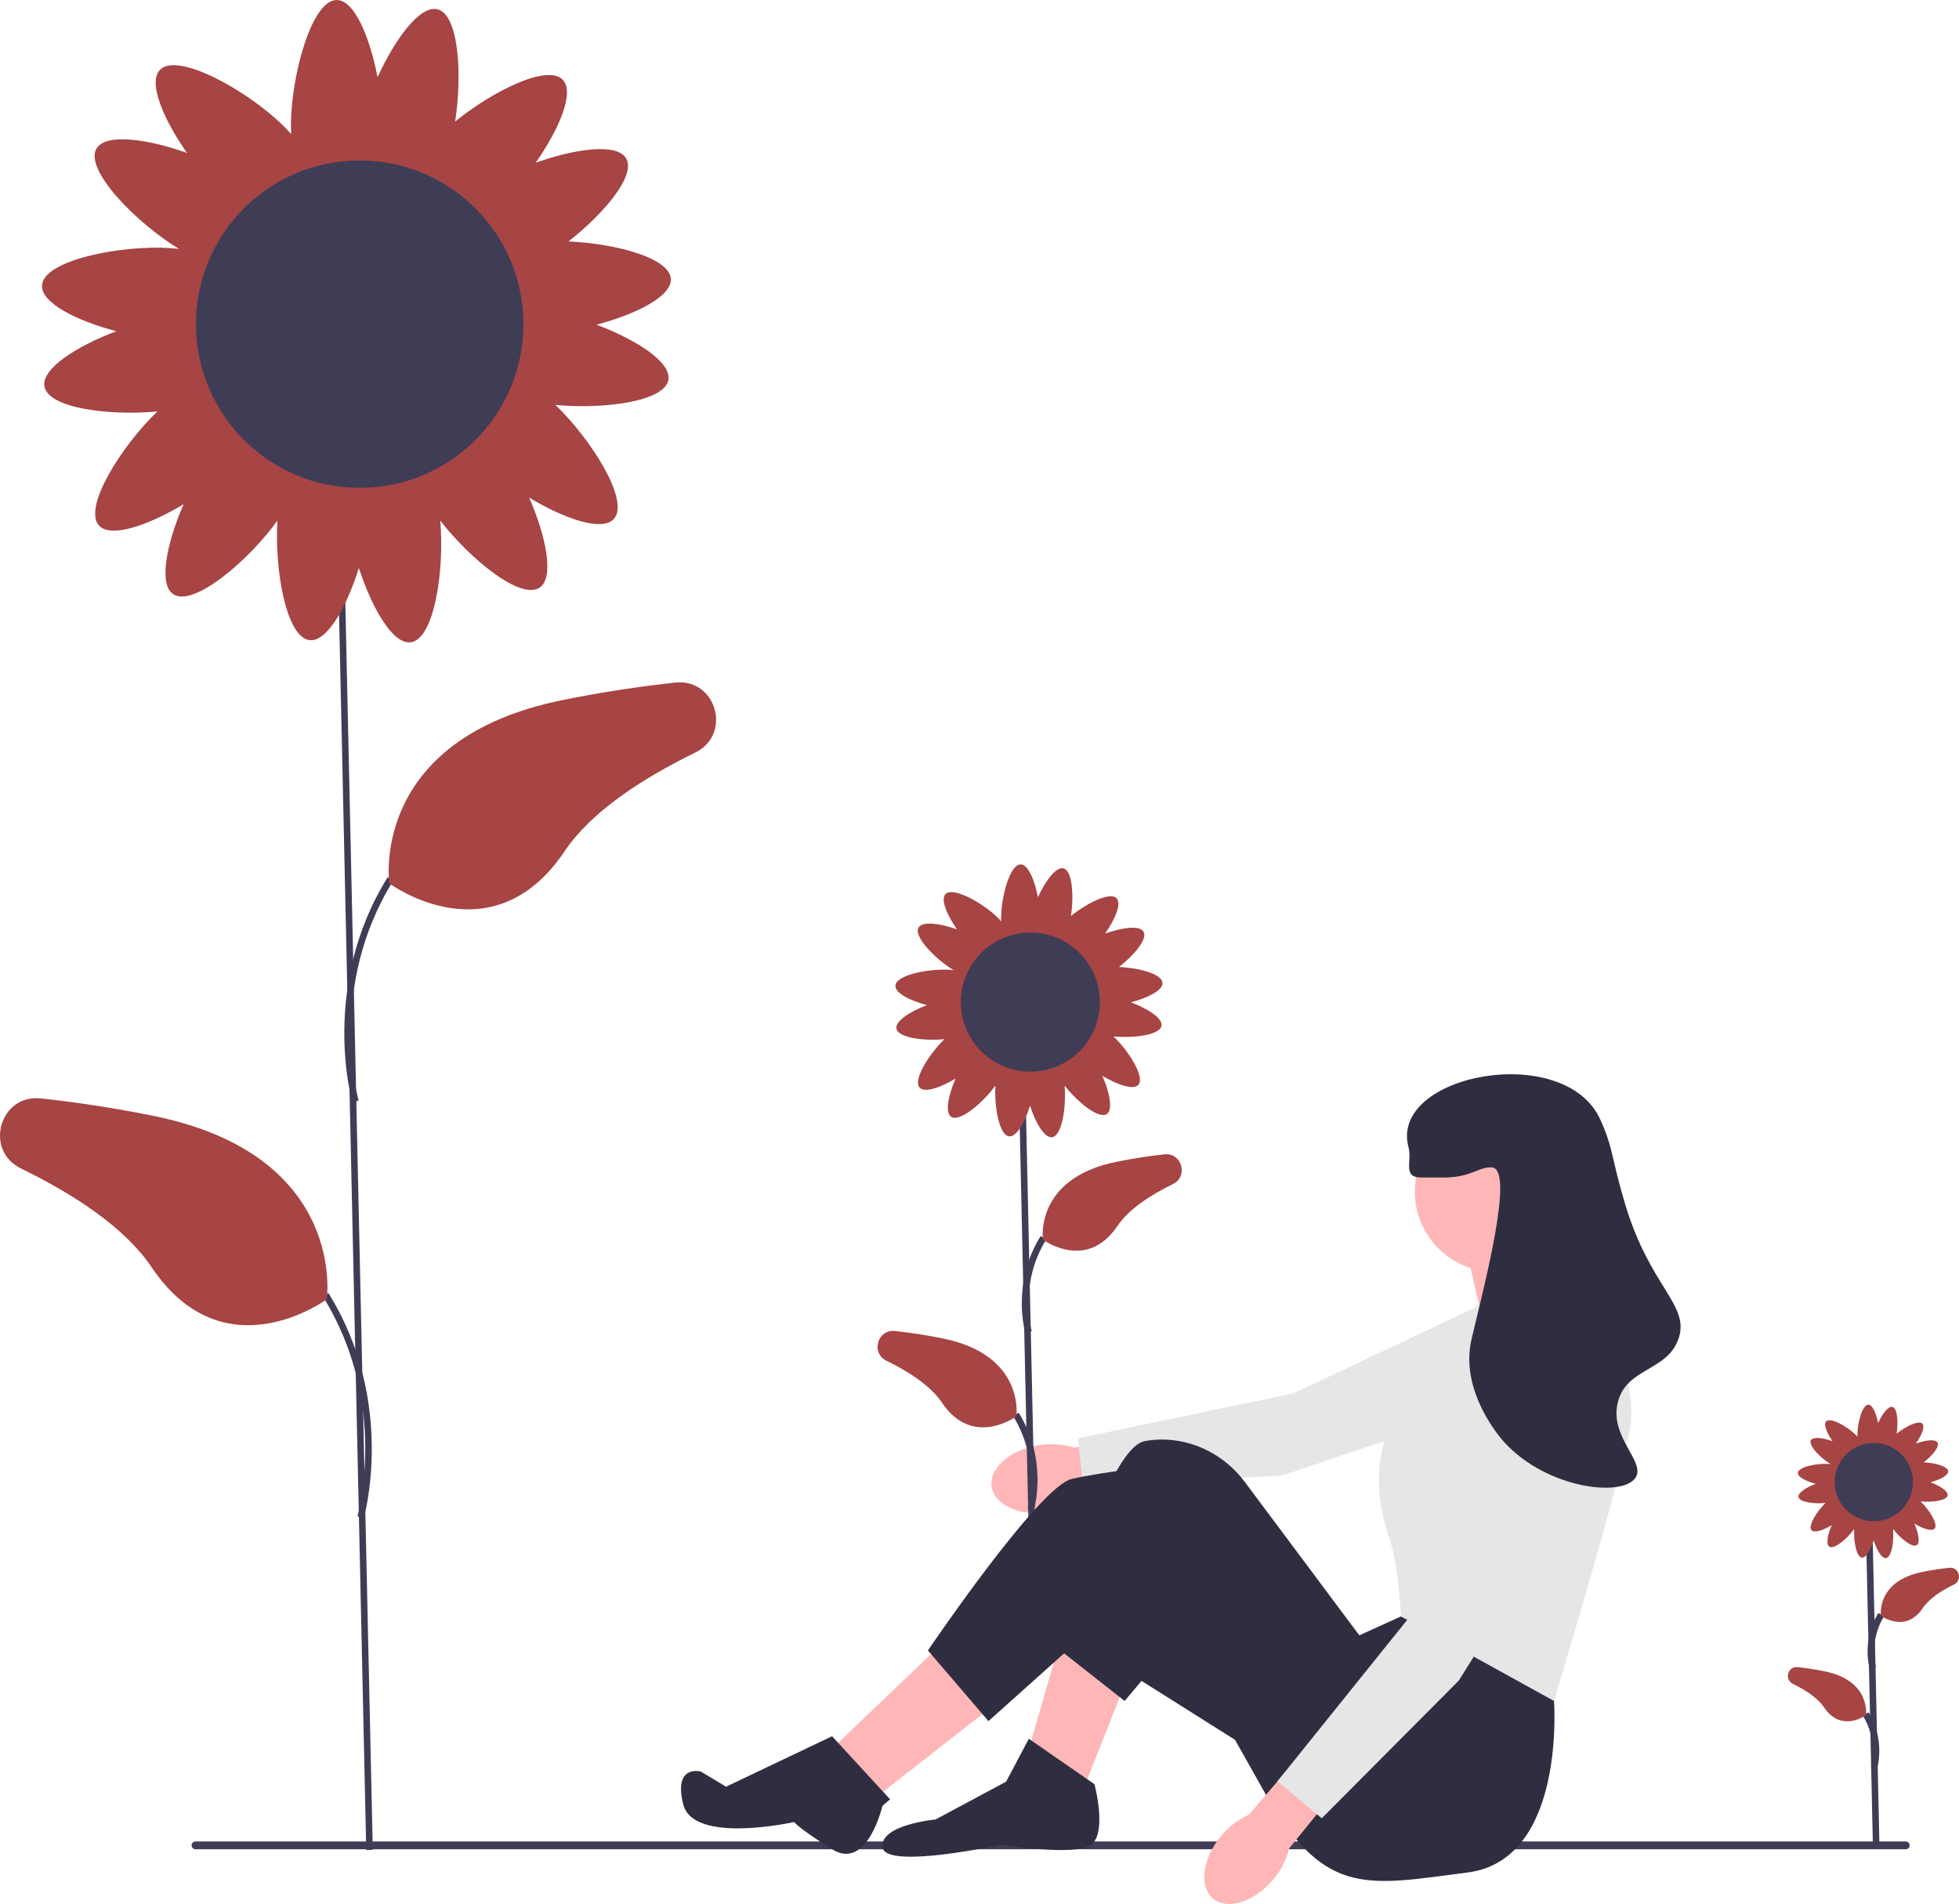
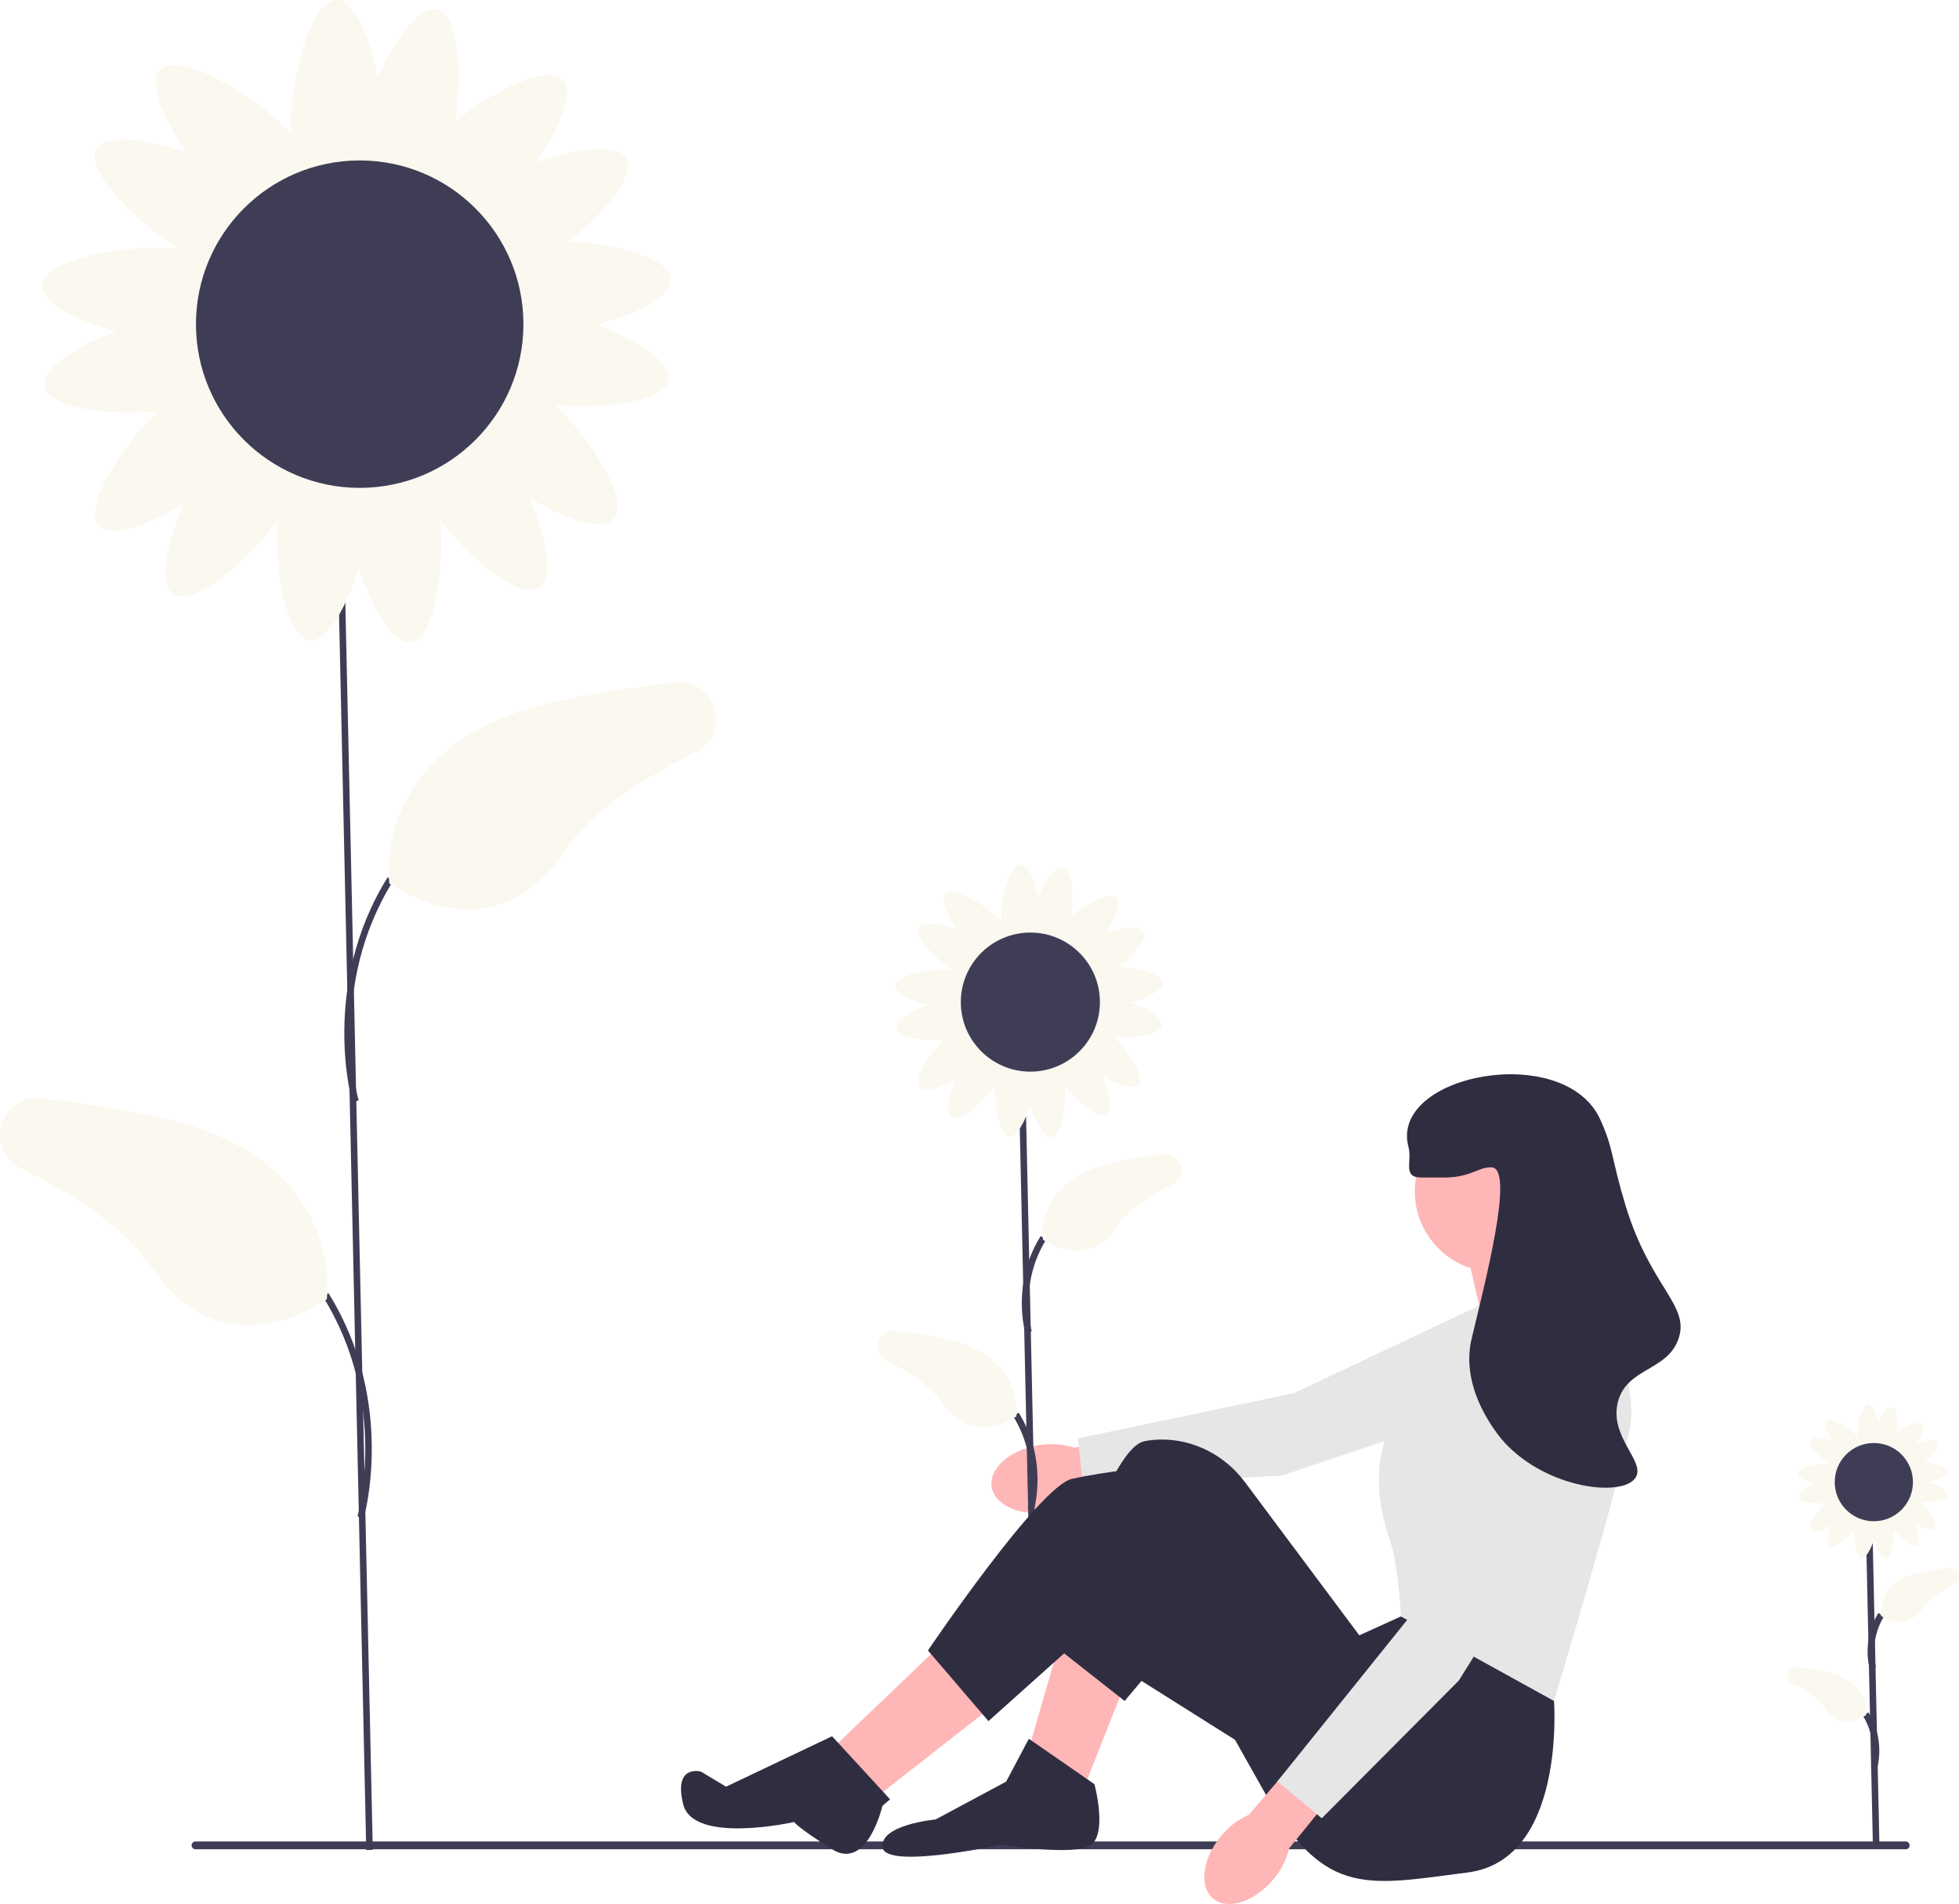
<svg xmlns="http://www.w3.org/2000/svg" width="598.253" height="581.498" viewBox="0 0 598.253 581.498">
  <path id="uuid-207e1ec5-f316-41d7-bdda-8b0dd0a2bd60-390" d="M317.376,441.361c-8.897,1.364-15.405,7.059-14.536,12.721,.869,5.662,8.784,9.145,17.684,7.779,3.563-.497,6.954-1.839,9.892-3.915l37.623-6.254-2.511-14.872-37.538,5.312c-3.426-1.101-7.065-1.366-10.614-.772Z" fill="#ffb6b6" />
  <polygon points="479.501 395.005 464.912 425.961 391.575 450.649 330.719 453.896 329.195 439.279 395.148 425.489 462.825 393.508 479.501 395.005" fill="#e6e6e6" />
  <g>
    <rect x="313.022" y="330.245" width="2.001" height="173.776" transform="translate(-9.1013 7.00975) rotate(-1.26066)" fill="#3f3d56" />
    <path d="M313.154,407.168c-.181-.616-4.327-15.269,4.651-29.671l1.697,1.059c-8.49,13.618-4.47,27.907-4.429,28.051l-1.919,.562Z" fill="#3f3d56" />
-     <path d="M318.507,378.609s-2.729-18.655,22.414-23.775c5.238-1.067,10.163-1.796,14.677-2.281,5.329-.573,7.407,6.721,2.593,9.077-6.971,3.412-13.529,7.711-16.947,12.802-9.427,14.04-22.738,4.178-22.738,4.178Z" fill="#a74444" />
+     <path d="M318.507,378.609s-2.729-18.655,22.414-23.775c5.238-1.067,10.163-1.796,14.677-2.281,5.329-.573,7.407,6.721,2.593,9.077-6.971,3.412-13.529,7.711-16.947,12.802-9.427,14.04-22.738,4.178-22.738,4.178Z" fill="#faf8ef" />
    <path d="M315.74,461.115l-1.919-.562c.042-.144,4.061-14.433-4.429-28.051l1.697-1.059c8.978,14.402,4.832,29.055,4.651,29.671Z" fill="#3f3d56" />
-     <path d="M310.388,432.556s2.729-18.655-22.414-23.775c-5.238-1.067-10.163-1.796-14.677-2.281-5.329-.573-7.407,6.721-2.593,9.077,6.971,3.412,13.529,7.711,16.947,12.802,9.427,14.04,22.738,4.178,22.738,4.178Z" fill="#a74444" />
-     <path d="M345.383,306.122c5.061-1.334,9.794-3.66,9.637-5.96-.186-2.733-7.213-4.563-13.275-4.842,4.572-3.577,8.773-8.522,7.488-10.758-1.181-2.056-6.676-1.26-11.745,.551,3-4.289,5.109-9.122,3.503-10.776-2.001-2.06-9.102,1.496-13.948,5.427,.943-6.124,.466-13.853-2.28-14.553-2.298-.585-5.554,3.911-7.787,8.81-.987-5.14-2.984-10.02-5.29-10.02-3.284,0-5.947,9.902-5.947,16.354,0,.365,.01,.708,.026,1.036-.33-.382-.707-.781-1.138-1.2-4.628-4.495-13.587-9.484-15.875-7.127-1.606,1.654,.503,6.487,3.503,10.776-5.069-1.811-10.564-2.607-11.745-.551-1.587,2.763,5.197,9.659,10.711,13.003-.331-.04-.68-.074-1.05-.099-6.436-.439-16.497,1.543-16.721,4.82-.157,2.3,4.576,4.625,9.637,5.96-5.039,1.894-9.746,4.837-9.319,7.169,.519,2.831,8.429,3.821,14.648,3.241-4.646,4.458-9.684,12.444-7.582,14.784,1.541,1.715,6.506-.06,10.989-2.761-2.152,4.934-3.32,10.362-1.349,11.68,2.604,1.742,9.747-4.321,13.513-9.539-.384,6.383,1.144,15.152,4.174,15.498,2.291,.262,4.829-4.36,6.393-9.355,1.663,5.12,4.388,9.957,6.737,9.636,3.055-.417,4.387-9.405,3.817-15.793,3.885,5.003,10.422,10.353,12.889,8.704,1.971-1.318,.802-6.746-1.349-11.68,4.483,2.701,9.449,4.476,10.989,2.761,2.103-2.34-2.936-10.326-7.582-14.784,6.219,.58,14.129-.411,14.648-3.241,.427-2.332-4.28-5.275-9.319-7.169Zm-27.251,18.055c-1.301,.178-2.49,.431-3.395,1.078-.961-.954-2.365-1.245-3.925-1.423-1.747-.2-3.336-.219-4.547,.79-.443-1.232-1.533-2.107-2.802-2.956-1.091-.73-2.15-1.329-3.256-1.445-.086-1.351-.944-2.5-1.994-3.668-.669-.745-1.339-1.411-2.082-1.857,1.072-1.305,.949-2.955,.617-4.766-.237-1.292-.544-2.468-1.232-3.342,.909-1.004,1.136-2.419,1.243-3.986,.117-1.711,.068-3.263-.919-4.418,2.553,.325,3.784-1.266,4.929-3.259,.654-1.138,1.18-2.235,1.22-3.347,1.342-.178,2.43-1.112,3.524-2.239,.935-.963,1.73-1.916,2.029-3.013,1.071,.9,2.533,1.036,4.145,1.036,1.571,0,2.998-.129,4.061-.968,.825,.746,1.978,1.133,3.251,1.457,1.215,.309,2.361,.516,3.404,.308,.381,.869,1.057,1.659,1.83,2.454,1.094,1.127,2.182,2.061,3.524,2.239,.04,1.112,.566,2.208,1.22,3.347,.77,1.34,1.578,2.499,2.802,3.016-.143,.778-.128,1.635-.066,2.537,.107,1.567,.333,2.983,1.243,3.986-.688,.874-.995,2.051-1.232,3.342-.332,1.811-.455,3.461,.617,4.766-.743,.446-1.413,1.112-2.082,1.857-1.05,1.169-1.907,2.317-1.994,3.668-1.106,.116-2.165,.715-3.256,1.445-1.491,.997-2.732,2.031-2.971,3.635-1.119-.543-2.458-.472-3.904-.275Z" fill="#a74444" />
+     <path d="M310.388,432.556s2.729-18.655-22.414-23.775c-5.238-1.067-10.163-1.796-14.677-2.281-5.329-.573-7.407,6.721-2.593,9.077,6.971,3.412,13.529,7.711,16.947,12.802,9.427,14.04,22.738,4.178,22.738,4.178Z" fill="#faf8ef" />
+     <path d="M345.383,306.122c5.061-1.334,9.794-3.66,9.637-5.96-.186-2.733-7.213-4.563-13.275-4.842,4.572-3.577,8.773-8.522,7.488-10.758-1.181-2.056-6.676-1.26-11.745,.551,3-4.289,5.109-9.122,3.503-10.776-2.001-2.06-9.102,1.496-13.948,5.427,.943-6.124,.466-13.853-2.28-14.553-2.298-.585-5.554,3.911-7.787,8.81-.987-5.14-2.984-10.02-5.29-10.02-3.284,0-5.947,9.902-5.947,16.354,0,.365,.01,.708,.026,1.036-.33-.382-.707-.781-1.138-1.2-4.628-4.495-13.587-9.484-15.875-7.127-1.606,1.654,.503,6.487,3.503,10.776-5.069-1.811-10.564-2.607-11.745-.551-1.587,2.763,5.197,9.659,10.711,13.003-.331-.04-.68-.074-1.05-.099-6.436-.439-16.497,1.543-16.721,4.82-.157,2.3,4.576,4.625,9.637,5.96-5.039,1.894-9.746,4.837-9.319,7.169,.519,2.831,8.429,3.821,14.648,3.241-4.646,4.458-9.684,12.444-7.582,14.784,1.541,1.715,6.506-.06,10.989-2.761-2.152,4.934-3.32,10.362-1.349,11.68,2.604,1.742,9.747-4.321,13.513-9.539-.384,6.383,1.144,15.152,4.174,15.498,2.291,.262,4.829-4.36,6.393-9.355,1.663,5.12,4.388,9.957,6.737,9.636,3.055-.417,4.387-9.405,3.817-15.793,3.885,5.003,10.422,10.353,12.889,8.704,1.971-1.318,.802-6.746-1.349-11.68,4.483,2.701,9.449,4.476,10.989,2.761,2.103-2.34-2.936-10.326-7.582-14.784,6.219,.58,14.129-.411,14.648-3.241,.427-2.332-4.28-5.275-9.319-7.169Zm-27.251,18.055c-1.301,.178-2.49,.431-3.395,1.078-.961-.954-2.365-1.245-3.925-1.423-1.747-.2-3.336-.219-4.547,.79-.443-1.232-1.533-2.107-2.802-2.956-1.091-.73-2.15-1.329-3.256-1.445-.086-1.351-.944-2.5-1.994-3.668-.669-.745-1.339-1.411-2.082-1.857,1.072-1.305,.949-2.955,.617-4.766-.237-1.292-.544-2.468-1.232-3.342,.909-1.004,1.136-2.419,1.243-3.986,.117-1.711,.068-3.263-.919-4.418,2.553,.325,3.784-1.266,4.929-3.259,.654-1.138,1.18-2.235,1.22-3.347,1.342-.178,2.43-1.112,3.524-2.239,.935-.963,1.73-1.916,2.029-3.013,1.071,.9,2.533,1.036,4.145,1.036,1.571,0,2.998-.129,4.061-.968,.825,.746,1.978,1.133,3.251,1.457,1.215,.309,2.361,.516,3.404,.308,.381,.869,1.057,1.659,1.83,2.454,1.094,1.127,2.182,2.061,3.524,2.239,.04,1.112,.566,2.208,1.22,3.347,.77,1.34,1.578,2.499,2.802,3.016-.143,.778-.128,1.635-.066,2.537,.107,1.567,.333,2.983,1.243,3.986-.688,.874-.995,2.051-1.232,3.342-.332,1.811-.455,3.461,.617,4.766-.743,.446-1.413,1.112-2.082,1.857-1.05,1.169-1.907,2.317-1.994,3.668-1.106,.116-2.165,.715-3.256,1.445-1.491,.997-2.732,2.031-2.971,3.635-1.119-.543-2.458-.472-3.904-.275Z" fill="#faf8ef" />
    <circle cx="314.659" cy="306.053" r="21.239" fill="#3f3d56" />
  </g>
  <path d="M58.509,563.597c0,.66,.53,1.19,1.19,1.19H581.989c.66,0,1.19-.53,1.19-1.19,0-.66-.53-1.19-1.19-1.19H59.699c-.66,0-1.19,.53-1.19,1.19Z" fill="#3f3d56" />
  <polygon points="344.239 512.546 331.142 545.675 314.192 534.118 324.208 499.449 344.239 512.546" fill="#ffb6b6" />
  <polygon points="289.538 500.219 254.869 533.348 268.737 547.986 304.177 520.25 289.538 500.219" fill="#ffb6b6" />
  <polygon points="485.998 392.359 485.613 389.662 476.753 372.328 447.477 380.032 452.87 403.915 485.998 392.359" fill="#ffb6b6" />
  <path d="M473.671,507.923l.9,11.572s3.722,48.522-26.325,52.374c-30.047,3.852-43.144,7.704-60.864-22.342l-27.735-49.308-16.2,19.276-21.551-16.965s15.409-60.094,27.735-62.405c1.541-.289,3.082-.433,4.599-.465,10.205-.213,19.825,4.779,25.931,12.959l34.957,46.829,12.712-5.778,45.841,14.253Z" fill="#2f2e41" />
  <path d="M307.258,544.134l6.934-13.097,20.031,13.868s4.623,16.949-2.311,19.261c-6.934,2.311-26.195-.77-26.195-.77,0,0-35.44,7.704-36.21,.77s16.179-8.475,16.179-8.475l21.572-11.556Z" fill="#2f2e41" />
  <path d="M382.76,534.888l-53.545-33.738-27.35,24.493-18.49-21.572s33.899-50.078,43.915-52.389,26.195-3.852,26.195-3.852l49.308,45.455-20.031,41.603Z" fill="#2f2e41" />
  <path d="M254.099,530.266l17.72,19.261-2.337,1.999s-4.597,20.022-15.383,13.249c-10.786-6.773-11.556-8.314-11.556-8.314,0,0-30.817,6.934-33.899-5.393-3.082-12.327,5.393-10.016,5.393-10.016l7.695,4.623,32.367-15.409Z" fill="#2f2e41" />
  <circle cx="456.722" cy="363.853" r="24.654" fill="#ffb6b6" />
  <path d="M450.944,398.908l35.44-10.786s13.868,32.358,11.556,46.996c-2.311,14.638-23.368,84.377-23.368,84.377l-46.741-25.825s-.77-15.409-3.082-22.342-9.63-28.121,6.549-45.841c16.179-17.72,19.646-26.58,19.646-26.58Z" fill="#e6e6e6" />
  <g>
    <rect x="107.344" y="155.95" width="2" height="409.099" transform="translate(-7.90461 2.47077) rotate(-1.26058)" fill="#3f3d56" />
    <path d="M107.599,336.66c-.103-.35-10.018-35.358,10.799-68.751l1.697,1.058c-20.348,32.642-10.678,66.789-10.578,67.131l-1.919,.562Z" fill="#3f3d56" />
-     <path d="M118.901,269.809s-6.425-43.917,52.767-55.97c12.332-2.511,23.925-4.227,34.552-5.371,12.544-1.35,17.437,15.822,6.105,21.368-16.411,8.032-31.849,18.153-39.896,30.137-22.192,33.053-53.528,9.835-53.528,9.835Z" fill="#a74444" />
+     <path d="M118.901,269.809s-6.425-43.917,52.767-55.97c12.332-2.511,23.925-4.227,34.552-5.371,12.544-1.35,17.437,15.822,6.105,21.368-16.411,8.032-31.849,18.153-39.896,30.137-22.192,33.053-53.528,9.835-53.528,9.835Z" fill="#faf8ef" />
    <path d="M111.09,463.66l-1.919-.562c.1-.341,9.751-34.521-10.578-67.131l1.697-1.059c20.817,33.394,10.902,68.402,10.799,68.752Z" fill="#3f3d56" />
-     <path d="M99.788,396.809s6.425-43.917-52.767-55.97c-12.332-2.511-23.925-4.227-34.552-5.371-12.544-1.35-17.437,15.822-6.105,21.368,16.411,8.032,31.849,18.153,39.896,30.137,22.192,33.053,53.528,9.835,53.528,9.835Z" fill="#a74444" />
-     <path d="M182.173,99.161c11.915-3.141,23.056-8.615,22.687-14.03-.439-6.433-16.98-10.743-31.251-11.399,10.764-8.421,20.654-20.061,17.629-25.326-2.781-4.84-15.715-2.965-27.649,1.298,7.062-10.097,12.028-21.475,8.246-25.368-4.71-4.85-21.428,3.521-32.837,12.775,2.221-14.416,1.098-32.613-5.368-34.26-5.409-1.377-13.076,9.208-18.332,20.739-2.323-12.101-7.026-23.589-12.454-23.589-7.732,0-14,23.312-14,38.5,0,.859,.023,1.667,.062,2.439-.776-.9-1.665-1.84-2.68-2.825-10.895-10.581-31.986-22.326-37.373-16.779-3.781,3.894,1.184,15.271,8.246,25.368-11.934-4.263-24.869-6.138-27.649-1.298-3.736,6.503,12.234,22.738,25.215,30.611-.78-.094-1.6-.173-2.473-.233-15.153-1.034-38.837,3.633-39.364,11.347-.37,5.415,10.772,10.889,22.687,14.03-11.862,4.459-22.945,11.387-21.939,16.878,1.221,6.664,19.842,8.996,34.484,7.631-10.938,10.495-22.799,29.295-17.849,34.805,3.627,4.038,15.316-.142,25.871-6.5-5.065,11.616-7.816,24.393-3.177,27.497,6.131,4.101,22.947-10.173,31.813-22.456-.903,15.027,2.692,35.671,9.826,36.486,5.393,.616,11.369-10.265,15.05-22.024,3.914,12.053,10.33,23.44,15.861,22.685,7.192-.981,10.327-22.142,8.985-37.18,9.145,11.778,24.536,24.374,30.342,20.49,4.64-3.104,1.889-15.881-3.177-27.497,10.554,6.359,22.243,10.538,25.871,6.5,4.95-5.51-6.911-24.31-17.849-34.805,14.641,1.365,33.263-.967,34.484-7.631,1.006-5.49-10.077-12.419-21.939-16.878Zm-64.154,42.505c-3.063,.418-5.863,1.015-7.993,2.539-2.262-2.246-5.567-2.93-9.241-3.35-4.114-.47-7.852-.515-10.703,1.859-1.043-2.899-3.608-4.959-6.596-6.958-2.569-1.719-5.061-3.129-7.665-3.401-.203-3.181-2.223-5.885-4.694-8.636-1.576-1.754-3.152-3.322-4.902-4.371,2.524-3.073,2.233-6.957,1.452-11.22-.557-3.04-1.281-5.811-2.9-7.869,2.141-2.362,2.673-5.695,2.925-9.384,.275-4.028,.161-7.681-2.165-10.401,6.009,.764,8.909-2.979,11.604-7.671,1.54-2.68,2.778-5.262,2.872-7.879,3.16-.42,5.72-2.618,8.297-5.271,2.201-2.266,4.073-4.51,4.776-7.093,2.522,2.119,5.963,2.44,9.759,2.44,3.698,0,7.059-.305,9.561-2.279,1.943,1.756,4.658,2.666,7.653,3.429,2.859,.728,5.559,1.215,8.013,.725,.896,2.047,2.489,3.905,4.308,5.778,2.576,2.653,5.136,4.851,8.297,5.271,.094,2.617,1.332,5.199,2.872,7.879,1.812,3.155,3.716,5.883,6.595,7.1-.336,1.833-.3,3.85-.155,5.972,.252,3.689,.785,7.022,2.925,9.384-1.619,2.058-2.343,4.828-2.9,7.869-.781,4.263-1.072,8.147,1.452,11.22-1.749,1.049-3.326,2.617-4.902,4.371-2.471,2.751-4.491,5.455-4.694,8.636-2.605,.272-5.096,1.683-7.665,3.401-3.509,2.347-6.432,4.78-6.993,8.558-2.633-1.277-5.785-1.112-9.19-.648Z" fill="#a74444" />
+     <path d="M99.788,396.809s6.425-43.917-52.767-55.97c-12.332-2.511-23.925-4.227-34.552-5.371-12.544-1.35-17.437,15.822-6.105,21.368,16.411,8.032,31.849,18.153,39.896,30.137,22.192,33.053,53.528,9.835,53.528,9.835Z" fill="#faf8ef" />
+     <path d="M182.173,99.161c11.915-3.141,23.056-8.615,22.687-14.03-.439-6.433-16.98-10.743-31.251-11.399,10.764-8.421,20.654-20.061,17.629-25.326-2.781-4.84-15.715-2.965-27.649,1.298,7.062-10.097,12.028-21.475,8.246-25.368-4.71-4.85-21.428,3.521-32.837,12.775,2.221-14.416,1.098-32.613-5.368-34.26-5.409-1.377-13.076,9.208-18.332,20.739-2.323-12.101-7.026-23.589-12.454-23.589-7.732,0-14,23.312-14,38.5,0,.859,.023,1.667,.062,2.439-.776-.9-1.665-1.84-2.68-2.825-10.895-10.581-31.986-22.326-37.373-16.779-3.781,3.894,1.184,15.271,8.246,25.368-11.934-4.263-24.869-6.138-27.649-1.298-3.736,6.503,12.234,22.738,25.215,30.611-.78-.094-1.6-.173-2.473-.233-15.153-1.034-38.837,3.633-39.364,11.347-.37,5.415,10.772,10.889,22.687,14.03-11.862,4.459-22.945,11.387-21.939,16.878,1.221,6.664,19.842,8.996,34.484,7.631-10.938,10.495-22.799,29.295-17.849,34.805,3.627,4.038,15.316-.142,25.871-6.5-5.065,11.616-7.816,24.393-3.177,27.497,6.131,4.101,22.947-10.173,31.813-22.456-.903,15.027,2.692,35.671,9.826,36.486,5.393,.616,11.369-10.265,15.05-22.024,3.914,12.053,10.33,23.44,15.861,22.685,7.192-.981,10.327-22.142,8.985-37.18,9.145,11.778,24.536,24.374,30.342,20.49,4.64-3.104,1.889-15.881-3.177-27.497,10.554,6.359,22.243,10.538,25.871,6.5,4.95-5.51-6.911-24.31-17.849-34.805,14.641,1.365,33.263-.967,34.484-7.631,1.006-5.49-10.077-12.419-21.939-16.878Zm-64.154,42.505c-3.063,.418-5.863,1.015-7.993,2.539-2.262-2.246-5.567-2.93-9.241-3.35-4.114-.47-7.852-.515-10.703,1.859-1.043-2.899-3.608-4.959-6.596-6.958-2.569-1.719-5.061-3.129-7.665-3.401-.203-3.181-2.223-5.885-4.694-8.636-1.576-1.754-3.152-3.322-4.902-4.371,2.524-3.073,2.233-6.957,1.452-11.22-.557-3.04-1.281-5.811-2.9-7.869,2.141-2.362,2.673-5.695,2.925-9.384,.275-4.028,.161-7.681-2.165-10.401,6.009,.764,8.909-2.979,11.604-7.671,1.54-2.68,2.778-5.262,2.872-7.879,3.16-.42,5.72-2.618,8.297-5.271,2.201-2.266,4.073-4.51,4.776-7.093,2.522,2.119,5.963,2.44,9.759,2.44,3.698,0,7.059-.305,9.561-2.279,1.943,1.756,4.658,2.666,7.653,3.429,2.859,.728,5.559,1.215,8.013,.725,.896,2.047,2.489,3.905,4.308,5.778,2.576,2.653,5.136,4.851,8.297,5.271,.094,2.617,1.332,5.199,2.872,7.879,1.812,3.155,3.716,5.883,6.595,7.1-.336,1.833-.3,3.85-.155,5.972,.252,3.689,.785,7.022,2.925,9.384-1.619,2.058-2.343,4.828-2.9,7.869-.781,4.263-1.072,8.147,1.452,11.22-1.749,1.049-3.326,2.617-4.902,4.371-2.471,2.751-4.491,5.455-4.694,8.636-2.605,.272-5.096,1.683-7.665,3.401-3.509,2.347-6.432,4.78-6.993,8.558-2.633-1.277-5.785-1.112-9.19-.648Z" fill="#faf8ef" />
    <circle cx="109.844" cy="99" r="50" fill="#3f3d56" />
  </g>
  <g>
    <rect x="570.888" y="466.263" width="2" height="97.749" transform="translate(-11.19664 12.70857) rotate(-1.26084)" fill="#3f3d56" />
    <path d="M570.979,509.655c-.104-.354-2.488-8.779,2.665-17.045l1.697,1.059c-4.665,7.482-2.465,15.347-2.443,15.425l-1.919,.562Z" fill="#3f3d56" />
-     <path d="M574.41,493.468s-1.535-10.493,12.608-13.373c2.947-.6,5.717-1.01,8.256-1.283,2.997-.323,4.166,3.78,1.459,5.106-3.921,1.919-7.61,4.337-9.533,7.201-5.303,7.898-12.79,2.35-12.79,2.35Z" fill="#a74444" />
+     <path d="M574.41,493.468s-1.535-10.493,12.608-13.373c2.947-.6,5.717-1.01,8.256-1.283,2.997-.323,4.166,3.78,1.459,5.106-3.921,1.919-7.61,4.337-9.533,7.201-5.303,7.898-12.79,2.35-12.79,2.35Z" fill="#faf8ef" />
    <path d="M573.274,540l-1.919-.562c.022-.078,2.222-7.941-2.443-15.424l1.697-1.059c5.153,8.266,2.769,16.689,2.665,17.044Z" fill="#3f3d56" />
-     <path d="M569.843,523.813s1.535-10.493-12.608-13.373c-2.947-.6-5.717-1.01-8.256-1.283-2.997-.323-4.166,3.78-1.459,5.106,3.921,1.919,7.61,4.337,9.533,7.201,5.303,7.898,12.79,2.35,12.79,2.35Z" fill="#a74444" />
-     <path d="M589.528,452.693c2.847-.751,5.509-2.059,5.421-3.352-.105-1.537-4.057-2.567-7.467-2.724,2.572-2.012,4.935-4.793,4.212-6.051-.664-1.156-3.755-.709-6.606,.31,1.687-2.413,2.874-5.131,1.97-6.061-1.125-1.159-5.12,.841-7.846,3.052,.531-3.445,.262-7.793-1.283-8.186-1.292-.329-3.124,2.2-4.38,4.955-.555-2.891-1.679-5.636-2.976-5.636-1.847,0-3.345,5.57-3.345,9.199,0,.205,.005,.398,.015,.583-.185-.215-.398-.44-.64-.675-2.603-2.528-7.643-5.335-8.93-4.009-.904,.93,.283,3.649,1.97,6.061-2.851-1.019-5.942-1.467-6.606-.31-.893,1.554,2.923,5.433,6.025,7.314-.186-.022-.382-.041-.591-.056-3.621-.247-9.28,.868-9.405,2.711-.088,1.294,2.574,2.602,5.421,3.352-2.834,1.065-5.482,2.721-5.242,4.033,.292,1.592,4.741,2.15,8.239,1.823-2.614,2.508-5.448,7-4.265,8.316,.867,.965,3.66-.034,6.181-1.553-1.21,2.776-1.868,5.828-.759,6.57,1.465,.98,5.483-2.431,7.601-5.366-.216,3.591,.643,8.523,2.348,8.718,1.289,.147,2.716-2.453,3.596-5.262,.935,2.88,2.468,5.601,3.79,5.42,1.718-.234,2.467-5.291,2.147-8.884,2.185,2.814,5.863,5.824,7.25,4.896,1.109-.742,.451-3.795-.759-6.57,2.522,1.519,5.315,2.518,6.181,1.553,1.183-1.317-1.651-5.809-4.265-8.316,3.498,.326,7.948-.231,8.239-1.823,.24-1.312-2.408-2.967-5.242-4.033Zm-15.329,10.156c-.732,.1-1.401,.242-1.91,.607-.541-.537-1.33-.7-2.208-.8-.983-.112-1.876-.123-2.557,.444-.249-.693-.862-1.185-1.576-1.663-.614-.411-1.209-.748-1.832-.813-.049-.76-.531-1.406-1.122-2.064-.377-.419-.753-.794-1.171-1.044,.603-.734,.534-1.662,.347-2.681-.133-.726-.306-1.388-.693-1.88,.511-.564,.639-1.361,.699-2.242,.066-.963,.038-1.835-.517-2.485,1.436,.183,2.129-.712,2.773-1.833,.368-.64,.664-1.257,.686-1.883,.755-.1,1.367-.626,1.982-1.259,.526-.541,.973-1.078,1.141-1.695,.603,.506,1.425,.583,2.332,.583,.884,0,1.687-.073,2.285-.545,.464,.42,1.113,.637,1.829,.819,.683,.174,1.328,.29,1.915,.173,.214,.489,.595,.933,1.029,1.381,.616,.634,1.227,1.159,1.982,1.259,.022,.625,.318,1.242,.686,1.883,.433,.754,.888,1.406,1.576,1.696-.08,.438-.072,.92-.037,1.427,.06,.882,.187,1.678,.699,2.242-.387,.492-.56,1.154-.693,1.88-.187,1.019-.256,1.947,.347,2.681-.418,.251-.795,.625-1.171,1.044-.59,.657-1.073,1.303-1.122,2.064-.622,.065-1.218,.402-1.832,.813-.838,.561-1.537,1.142-1.671,2.045-.629-.305-1.382-.266-2.196-.155Z" fill="#a74444" />
+     <path d="M569.843,523.813s1.535-10.493-12.608-13.373c-2.947-.6-5.717-1.01-8.256-1.283-2.997-.323-4.166,3.78-1.459,5.106,3.921,1.919,7.61,4.337,9.533,7.201,5.303,7.898,12.79,2.35,12.79,2.35Z" fill="#faf8ef" />
+     <path d="M589.528,452.693c2.847-.751,5.509-2.059,5.421-3.352-.105-1.537-4.057-2.567-7.467-2.724,2.572-2.012,4.935-4.793,4.212-6.051-.664-1.156-3.755-.709-6.606,.31,1.687-2.413,2.874-5.131,1.97-6.061-1.125-1.159-5.12,.841-7.846,3.052,.531-3.445,.262-7.793-1.283-8.186-1.292-.329-3.124,2.2-4.38,4.955-.555-2.891-1.679-5.636-2.976-5.636-1.847,0-3.345,5.57-3.345,9.199,0,.205,.005,.398,.015,.583-.185-.215-.398-.44-.64-.675-2.603-2.528-7.643-5.335-8.93-4.009-.904,.93,.283,3.649,1.97,6.061-2.851-1.019-5.942-1.467-6.606-.31-.893,1.554,2.923,5.433,6.025,7.314-.186-.022-.382-.041-.591-.056-3.621-.247-9.28,.868-9.405,2.711-.088,1.294,2.574,2.602,5.421,3.352-2.834,1.065-5.482,2.721-5.242,4.033,.292,1.592,4.741,2.15,8.239,1.823-2.614,2.508-5.448,7-4.265,8.316,.867,.965,3.66-.034,6.181-1.553-1.21,2.776-1.868,5.828-.759,6.57,1.465,.98,5.483-2.431,7.601-5.366-.216,3.591,.643,8.523,2.348,8.718,1.289,.147,2.716-2.453,3.596-5.262,.935,2.88,2.468,5.601,3.79,5.42,1.718-.234,2.467-5.291,2.147-8.884,2.185,2.814,5.863,5.824,7.25,4.896,1.109-.742,.451-3.795-.759-6.57,2.522,1.519,5.315,2.518,6.181,1.553,1.183-1.317-1.651-5.809-4.265-8.316,3.498,.326,7.948-.231,8.239-1.823,.24-1.312-2.408-2.967-5.242-4.033Zm-15.329,10.156c-.732,.1-1.401,.242-1.91,.607-.541-.537-1.33-.7-2.208-.8-.983-.112-1.876-.123-2.557,.444-.249-.693-.862-1.185-1.576-1.663-.614-.411-1.209-.748-1.832-.813-.049-.76-.531-1.406-1.122-2.064-.377-.419-.753-.794-1.171-1.044,.603-.734,.534-1.662,.347-2.681-.133-.726-.306-1.388-.693-1.88,.511-.564,.639-1.361,.699-2.242,.066-.963,.038-1.835-.517-2.485,1.436,.183,2.129-.712,2.773-1.833,.368-.64,.664-1.257,.686-1.883,.755-.1,1.367-.626,1.982-1.259,.526-.541,.973-1.078,1.141-1.695,.603,.506,1.425,.583,2.332,.583,.884,0,1.687-.073,2.285-.545,.464,.42,1.113,.637,1.829,.819,.683,.174,1.328,.29,1.915,.173,.214,.489,.595,.933,1.029,1.381,.616,.634,1.227,1.159,1.982,1.259,.022,.625,.318,1.242,.686,1.883,.433,.754,.888,1.406,1.576,1.696-.08,.438-.072,.92-.037,1.427,.06,.882,.187,1.678,.699,2.242-.387,.492-.56,1.154-.693,1.88-.187,1.019-.256,1.947,.347,2.681-.418,.251-.795,.625-1.171,1.044-.59,.657-1.073,1.303-1.122,2.064-.622,.065-1.218,.402-1.832,.813-.838,.561-1.537,1.142-1.671,2.045-.629-.305-1.382-.266-2.196-.155Z" fill="#faf8ef" />
    <circle cx="572.246" cy="452.655" r="11.947" fill="#3f3d56" />
  </g>
  <g>
    <path id="uuid-fcc96ddd-8a9b-4008-9e3e-ba4d42e134c9-391" d="M372.943,560.684c-5.768,6.91-6.877,15.487-2.479,19.157,4.398,3.67,12.637,1.043,18.406-5.87,2.342-2.73,3.997-5.981,4.825-9.481l24.068-29.586-11.724-9.488-24.628,28.823c-3.297,1.441-6.201,3.651-8.468,6.445Z" fill="#ffb6b6" />
    <polygon points="478.127 414.451 486.504 447.631 445.506 513.259 403.652 555.323 390.087 544.068 432.297 491.549 464.291 423.879 478.127 414.451" fill="#e6e6e6" />
  </g>
  <path d="M433.994,359.616c6.323-.015,6.682,.027,7.704,0,7.842-.207,9.893-3.292,13.868-3.082,7.095,.376-2.269,35.945-6.163,52.389-3.819,16.127,9.088,30.579,10.016,31.588,13.101,14.248,36.114,16.854,40.062,10.786,3.196-4.911-8.131-12.379-5.393-23.113,2.677-10.493,15.036-9.376,18.49-19.261,3.618-10.352-8.54-15.573-16.179-40.833-4.387-14.507-3.611-17.21-7.704-26.195-10.942-24.016-64.574-13.791-58.553,8.475,1.165,4.307-1.935,9.259,3.852,9.245Z" fill="#2f2e41" />
</svg>
